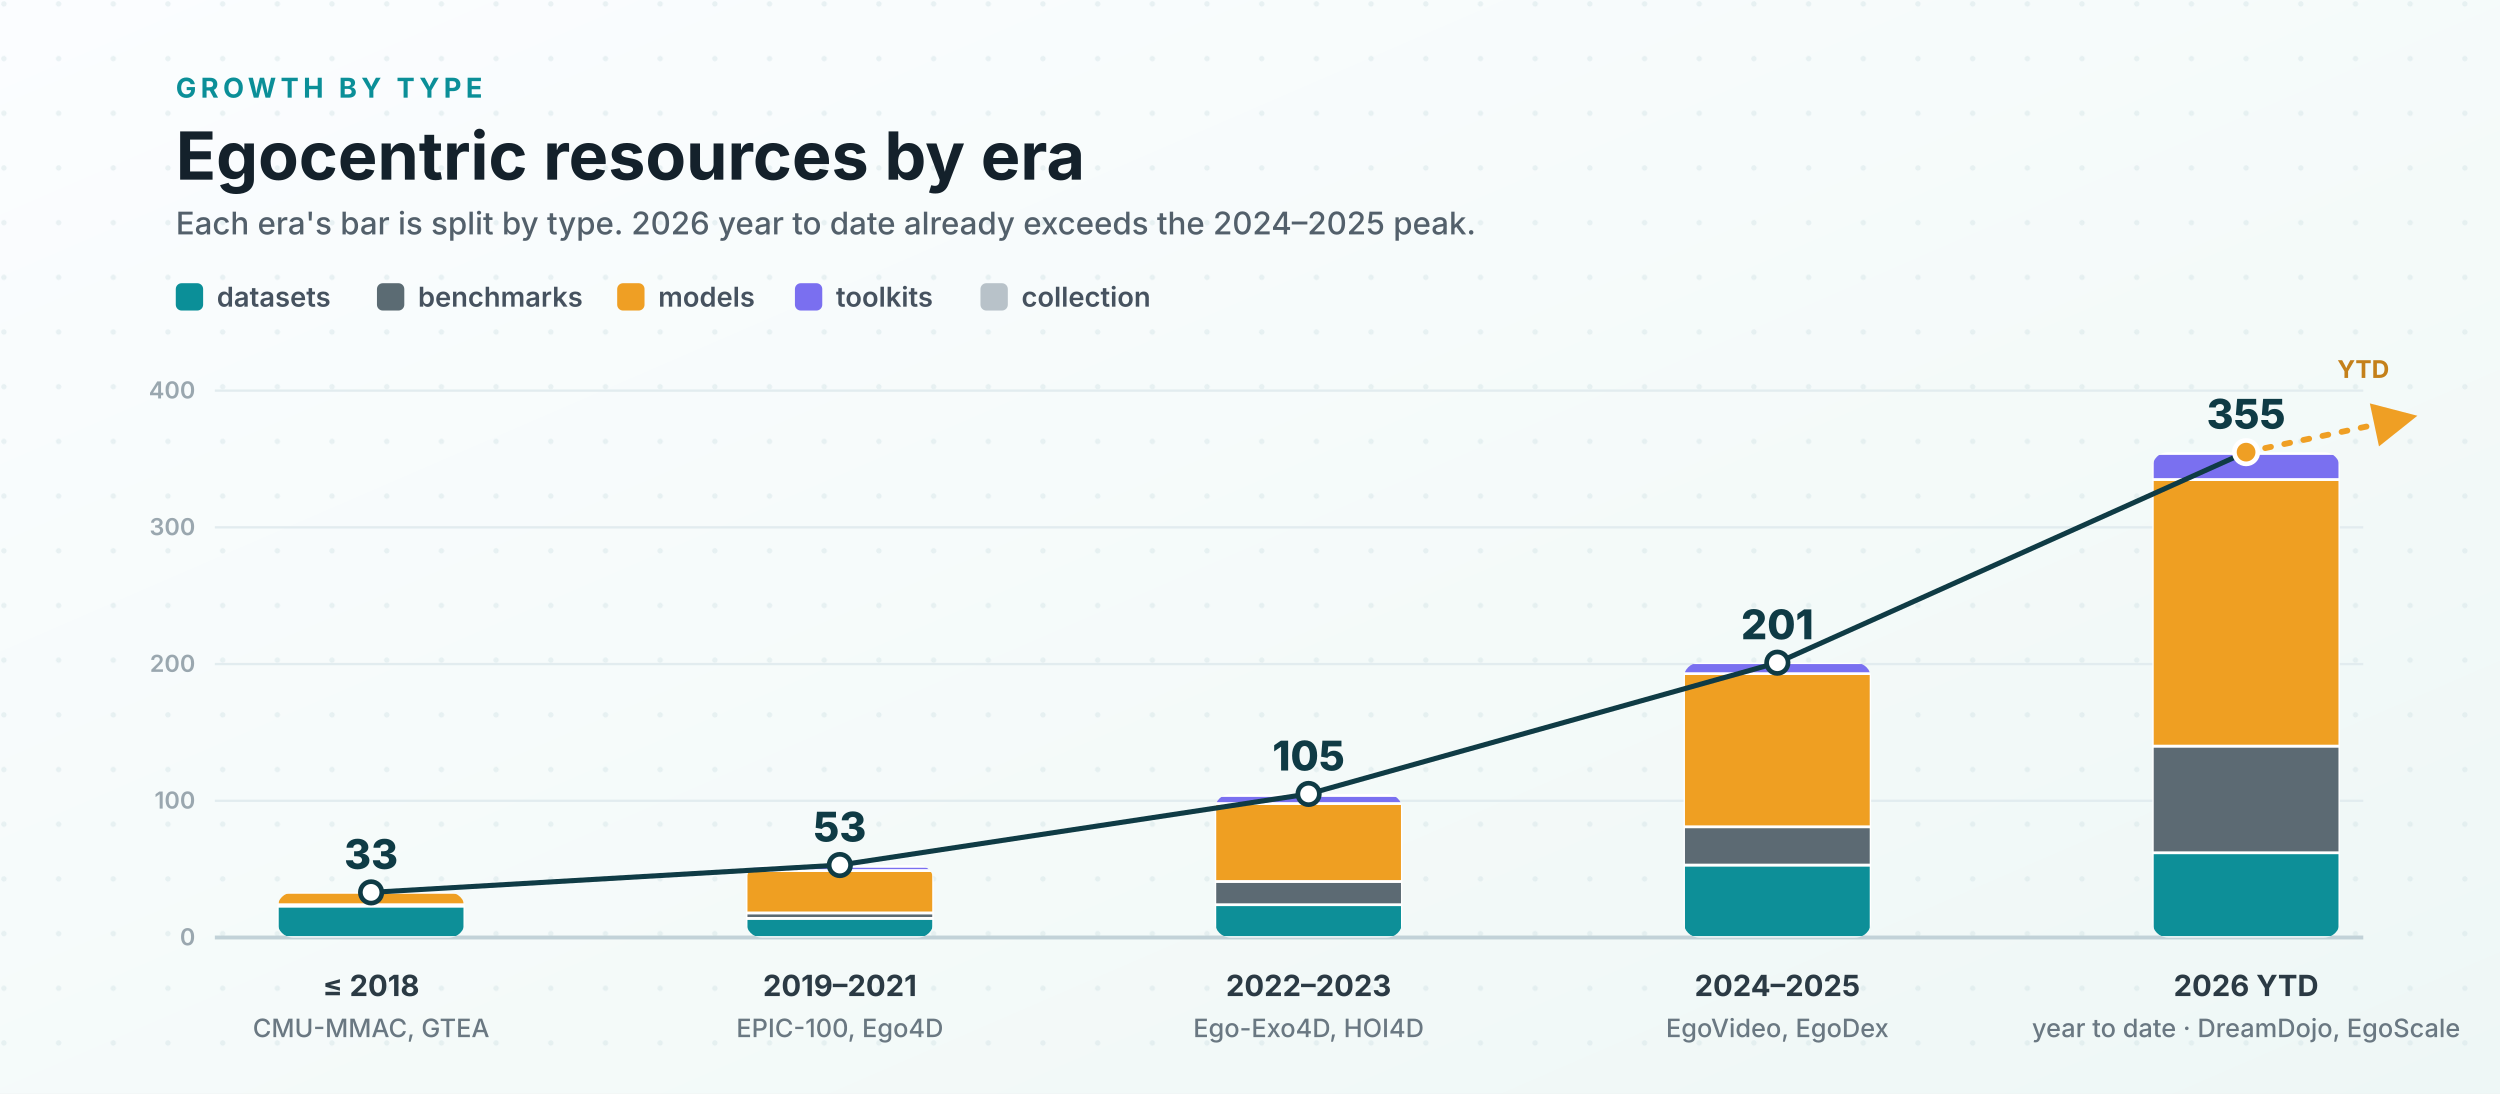
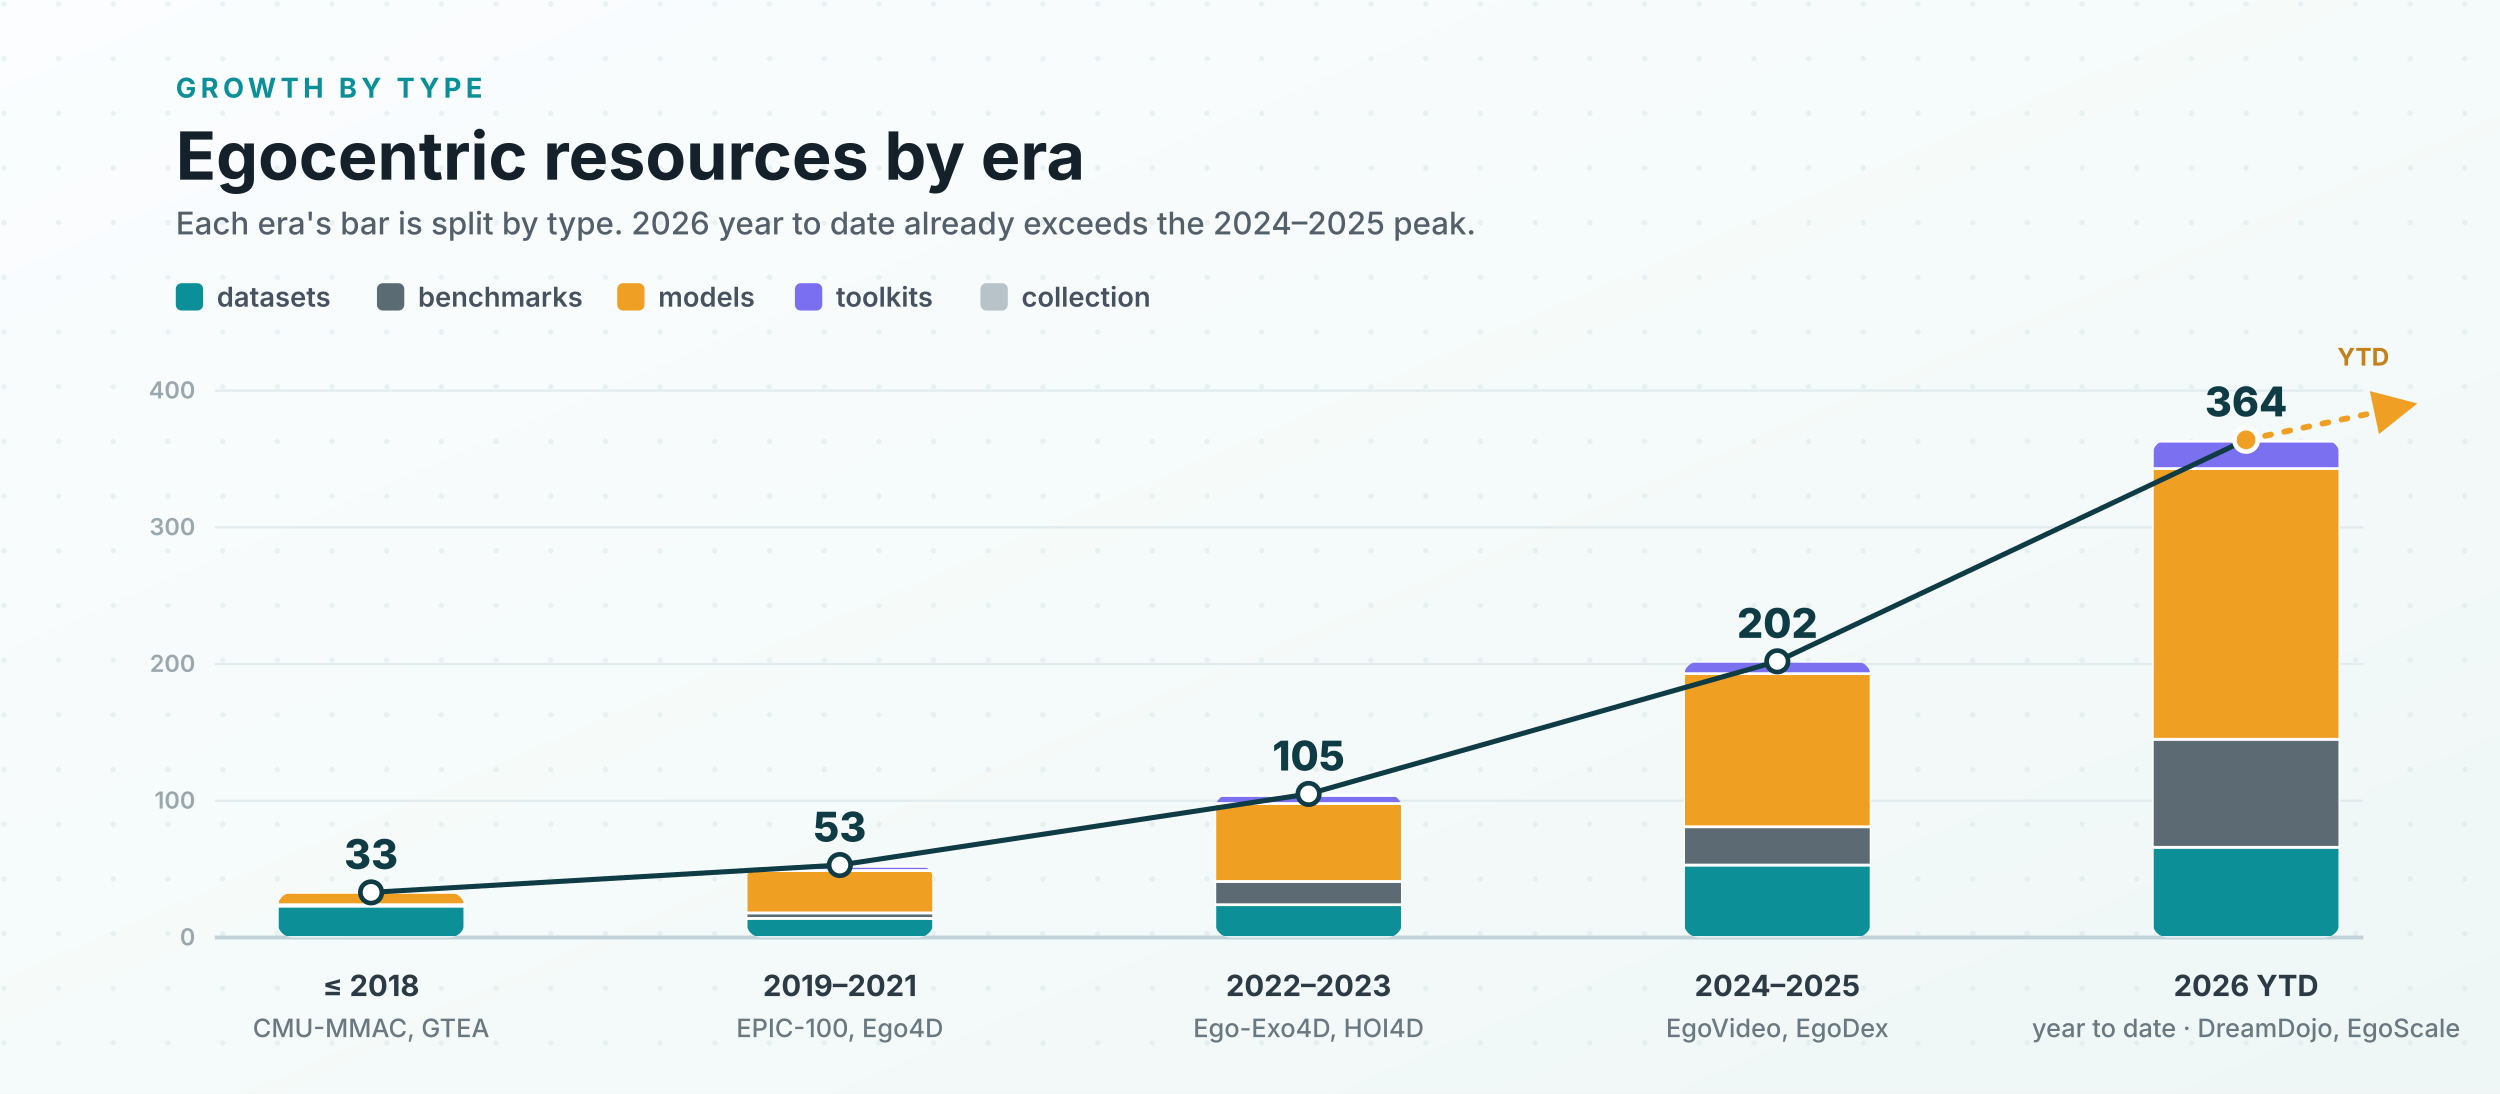
<svg xmlns="http://www.w3.org/2000/svg" viewBox="0 0 1280 560" role="img" aria-labelledby="title desc">
  <defs>
    <linearGradient id="bg" x1="0" x2="1" y1="0" y2="1">
      <stop offset="0" stop-color="#fbfdff" />
      <stop offset="0.6" stop-color="#f4faf9" />
      <stop offset="1" stop-color="#eef7f6" />
    </linearGradient>
    <pattern id="dots" width="28" height="28" patternUnits="userSpaceOnUse">
      <circle cx="2" cy="2" r="1.4" fill="#cfe0e4" opacity="0.4" />
    </pattern>
    <filter id="shadow" x="-14%" y="-14%" width="128%" height="140%">
      <feDropShadow dx="0" dy="6" stdDeviation="7" flood-color="#0f2a33" flood-opacity="0.12" />
    </filter>
    <marker id="up" viewBox="0 0 10 10" refX="6.5" refY="5" markerWidth="7.5" markerHeight="7.5" orient="auto-start-reverse">
      <path d="M0 0 L10 5 L0 10 z" fill="#ef9f24" />
    </marker>
    <clipPath id="c1">
      <rect x="142" y="456.9" width="96" height="23.1" rx="8" />
    </clipPath>
    <clipPath id="c2">
      <rect x="382" y="442.9" width="96" height="37.1" rx="8" />
    </clipPath>
    <clipPath id="c3">
      <rect x="622" y="406.5" width="96" height="73.5" rx="8" />
    </clipPath>
    <clipPath id="c4">
-       <rect x="862" y="339.3" width="96" height="140.7" rx="8" />
+       <rect x="862" y="338.6" width="96" height="141.4" rx="8" />
    </clipPath>
    <clipPath id="c5">
-       <rect x="1102" y="231.5" width="96" height="248.5" rx="8" />
+       <rect x="1102" y="225.2" width="96" height="254.8" rx="8" />
    </clipPath>
    <style>
      .ink { fill: #14212b; }
      .kicker { font: 700 14px system-ui, -apple-system, "Segoe UI", sans-serif; fill: #0b8f98; letter-spacing: .16em; }
      .title { font: 700 34px system-ui, -apple-system, "Segoe UI", sans-serif; }
      .subtitle { font: 500 16px system-ui, -apple-system, "Segoe UI", sans-serif; fill: #53606b; }
      .count { font: 800 21px system-ui, -apple-system, "Segoe UI", sans-serif; fill: #0f3b45; }
      .era { font: 700 15px system-ui, -apple-system, "Segoe UI", sans-serif; fill: #2b3a44; }
      .anchor { font: 500 13px system-ui, -apple-system, "Segoe UI", sans-serif; fill: #6a7882; }
      .grid { stroke: #e2ecef; stroke-width: 1.2; }
      .gridlabel { font: 600 12px system-ui, -apple-system, "Segoe UI", sans-serif; fill: #9aa7af; }
      .axis { stroke: #c2d2d8; stroke-width: 2; }
      .trend { stroke: #0f3b45; stroke-width: 2.6; fill: none; stroke-linejoin: round; stroke-linecap: round; }
      .proj { stroke: #ef9f24; stroke-width: 3; fill: none; stroke-dasharray: 3 7; stroke-linecap: round; }
      .note { font: 700 12.5px system-ui, -apple-system, "Segoe UI", sans-serif; fill: #c4801a; }
      .seg { stroke: #ffffff; stroke-width: 1.4; }
      .lg { font: 600 14px system-ui, -apple-system, "Segoe UI", sans-serif; fill: #46525f; }
    </style>
  </defs>
  <rect width="1280" height="560" fill="url(#bg)" />
  <rect width="1280" height="560" fill="url(#dots)" />
  <text class="kicker" x="90" y="50">GROWTH BY TYPE</text>
  <text class="title ink" x="90" y="92">Egocentric resources by era</text>
  <text class="subtitle" x="90" y="120">Each era's bar is split by type. 2026 year to date already exceeds the 2024–2025 peak.</text>
  <g>
    <rect x="90" y="145" width="14" height="14" rx="3" fill="#0b8f98" />
    <text class="lg" x="111" y="157">datasets</text>
    <rect x="193" y="145" width="14" height="14" rx="3" fill="#5b6b73" />
    <text class="lg" x="214" y="157">benchmarks</text>
    <rect x="316" y="145" width="14" height="14" rx="3" fill="#ef9f24" />
    <text class="lg" x="337" y="157">models</text>
    <rect x="407" y="145" width="14" height="14" rx="3" fill="#7a6ff0" />
    <text class="lg" x="428" y="157">toolkits</text>
    <rect x="502" y="145" width="14" height="14" rx="3" fill="#b8c2c9" />
    <text class="lg" x="523" y="157">collection</text>
  </g>
  <line class="grid" x1="110" y1="410" x2="1210" y2="410" />
  <text class="gridlabel" x="100" y="414" text-anchor="end">100</text>
  <line class="grid" x1="110" y1="340" x2="1210" y2="340" />
  <text class="gridlabel" x="100" y="344" text-anchor="end">200</text>
  <line class="grid" x1="110" y1="270" x2="1210" y2="270" />
  <text class="gridlabel" x="100" y="274" text-anchor="end">300</text>
  <line class="grid" x1="110" y1="200" x2="1210" y2="200" />
  <text class="gridlabel" x="100" y="204" text-anchor="end">400</text>
  <text class="gridlabel" x="100" y="484" text-anchor="end">0</text>
  <line class="axis" x1="110" y1="480" x2="1210" y2="480" />
  <g clip-path="url(#c1)" filter="url(#shadow)">
    <rect class="seg" x="142" y="463.9" width="96" height="16.1" fill="#0b8f98" />
    <rect class="seg" x="142" y="463.2" width="96" height="0.7" fill="#5b6b73" />
    <rect class="seg" x="142" y="456.9" width="96" height="6.3" fill="#ef9f24" />
  </g>
  <g clip-path="url(#c2)" filter="url(#shadow)">
    <rect class="seg" x="382" y="470.2" width="96" height="9.8" fill="#0b8f98" />
    <rect class="seg" x="382" y="467.4" width="96" height="2.8" fill="#5b6b73" />
    <rect class="seg" x="382" y="445.7" width="96" height="21.7" fill="#ef9f24" />
    <rect class="seg" x="382" y="443.6" width="96" height="2.1" fill="#7a6ff0" />
  </g>
  <g clip-path="url(#c3)" filter="url(#shadow)">
    <rect class="seg" x="622" y="463.2" width="96" height="16.8" fill="#0b8f98" />
    <rect class="seg" x="622" y="451.3" width="96" height="11.9" fill="#5b6b73" />
    <rect class="seg" x="622" y="411.4" width="96" height="39.9" fill="#ef9f24" />
    <rect class="seg" x="622" y="407.2" width="96" height="4.2" fill="#7a6ff0" />
    <rect class="seg" x="622" y="406.5" width="96" height="0.7" fill="#b8c2c9" />
  </g>
  <g clip-path="url(#c4)" filter="url(#shadow)">
    <rect class="seg" x="862" y="442.9" width="96" height="37.1" fill="#0b8f98" />
    <rect class="seg" x="862" y="423.3" width="96" height="19.6" fill="#5b6b73" />
    <rect class="seg" x="862" y="344.9" width="96" height="78.4" fill="#ef9f24" />
-     <rect class="seg" x="862" y="339.3" width="96" height="5.6" fill="#7a6ff0" />
+     <rect class="seg" x="862" y="338.6" width="96" height="6.3" fill="#7a6ff0" />
  </g>
  <g clip-path="url(#c5)" filter="url(#shadow)">
-     <rect class="seg" x="1102" y="436.6" width="96" height="43.4" fill="#0b8f98" />
-     <rect class="seg" x="1102" y="382" width="96" height="54.6" fill="#5b6b73" />
-     <rect class="seg" x="1102" y="245.5" width="96" height="136.5" fill="#ef9f24" />
-     <rect class="seg" x="1102" y="232.2" width="96" height="13.3" fill="#7a6ff0" />
+     <rect class="seg" x="1102" y="433.8" width="96" height="46.2" fill="#0b8f98" />
+     <rect class="seg" x="1102" y="378.5" width="96" height="55.3" fill="#5b6b73" />
+     <rect class="seg" x="1102" y="239.9" width="96" height="138.6" fill="#ef9f24" />
+     <rect class="seg" x="1102" y="225.9" width="96" height="14" fill="#7a6ff0" />
  </g>
-   <polyline class="trend" points="190,456.9 430,442.9 670,406.5 910,339.3 1150,231.5" />
-   <path class="proj" d="M1150 231.5 L1230 214.5" marker-end="url(#up)" />
-   <text class="note" x="1210" y="193.5" text-anchor="middle">YTD</text>
+   <polyline class="trend" points="190,456.9 430,442.9 670,406.5 910,338.6 1150,225.2" />
+   <path class="proj" d="M1150 225.2 L1230 208.2" marker-end="url(#up)" />
+   <text class="note" x="1210" y="187.2" text-anchor="middle">YTD</text>
  <g>
    <circle cx="190" cy="456.9" r="5.5" fill="#ffffff" stroke="#0f3b45" stroke-width="2.4" />
    <circle cx="430" cy="442.9" r="5.5" fill="#ffffff" stroke="#0f3b45" stroke-width="2.4" />
    <circle cx="670" cy="406.5" r="5.5" fill="#ffffff" stroke="#0f3b45" stroke-width="2.4" />
-     <circle cx="910" cy="339.3" r="5.5" fill="#ffffff" stroke="#0f3b45" stroke-width="2.4" />
-     <circle cx="1150" cy="231.5" r="6" fill="#ef9f24" stroke="#ffffff" stroke-width="2.4" />
+     <circle cx="910" cy="338.6" r="5.5" fill="#ffffff" stroke="#0f3b45" stroke-width="2.4" />
+     <circle cx="1150" cy="225.2" r="6" fill="#ef9f24" stroke="#ffffff" stroke-width="2.4" />
  </g>
  <text class="count" x="190" y="444.9" text-anchor="middle">33</text>
  <text class="count" x="430" y="430.9" text-anchor="middle">53</text>
  <text class="count" x="670" y="394.5" text-anchor="middle">105</text>
-   <text class="count" x="910" y="327.3" text-anchor="middle">201</text>
-   <text class="count" x="1150" y="219.5" text-anchor="middle">355</text>
+   <text class="count" x="910" y="326.6" text-anchor="middle">202</text>
+   <text class="count" x="1150" y="213.2" text-anchor="middle">364</text>
  <text class="era" x="190" y="510" text-anchor="middle">≤ 2018</text>
  <text class="anchor" x="190" y="531" text-anchor="middle">CMU-MMAC, GTEA</text>
  <text class="era" x="430" y="510" text-anchor="middle">2019–2021</text>
  <text class="anchor" x="430" y="531" text-anchor="middle">EPIC-100, Ego4D</text>
  <text class="era" x="670" y="510" text-anchor="middle">2022–2023</text>
  <text class="anchor" x="670" y="531" text-anchor="middle">Ego-Exo4D, HOI4D</text>
  <text class="era" x="910" y="510" text-anchor="middle">2024–2025</text>
  <text class="anchor" x="910" y="531" text-anchor="middle">EgoVideo, EgoDex</text>
  <text class="era" x="1150" y="510" text-anchor="middle">2026 YTD</text>
  <text class="anchor" x="1150" y="531" text-anchor="middle">year to date · DreamDojo, EgoScale</text>
</svg>
